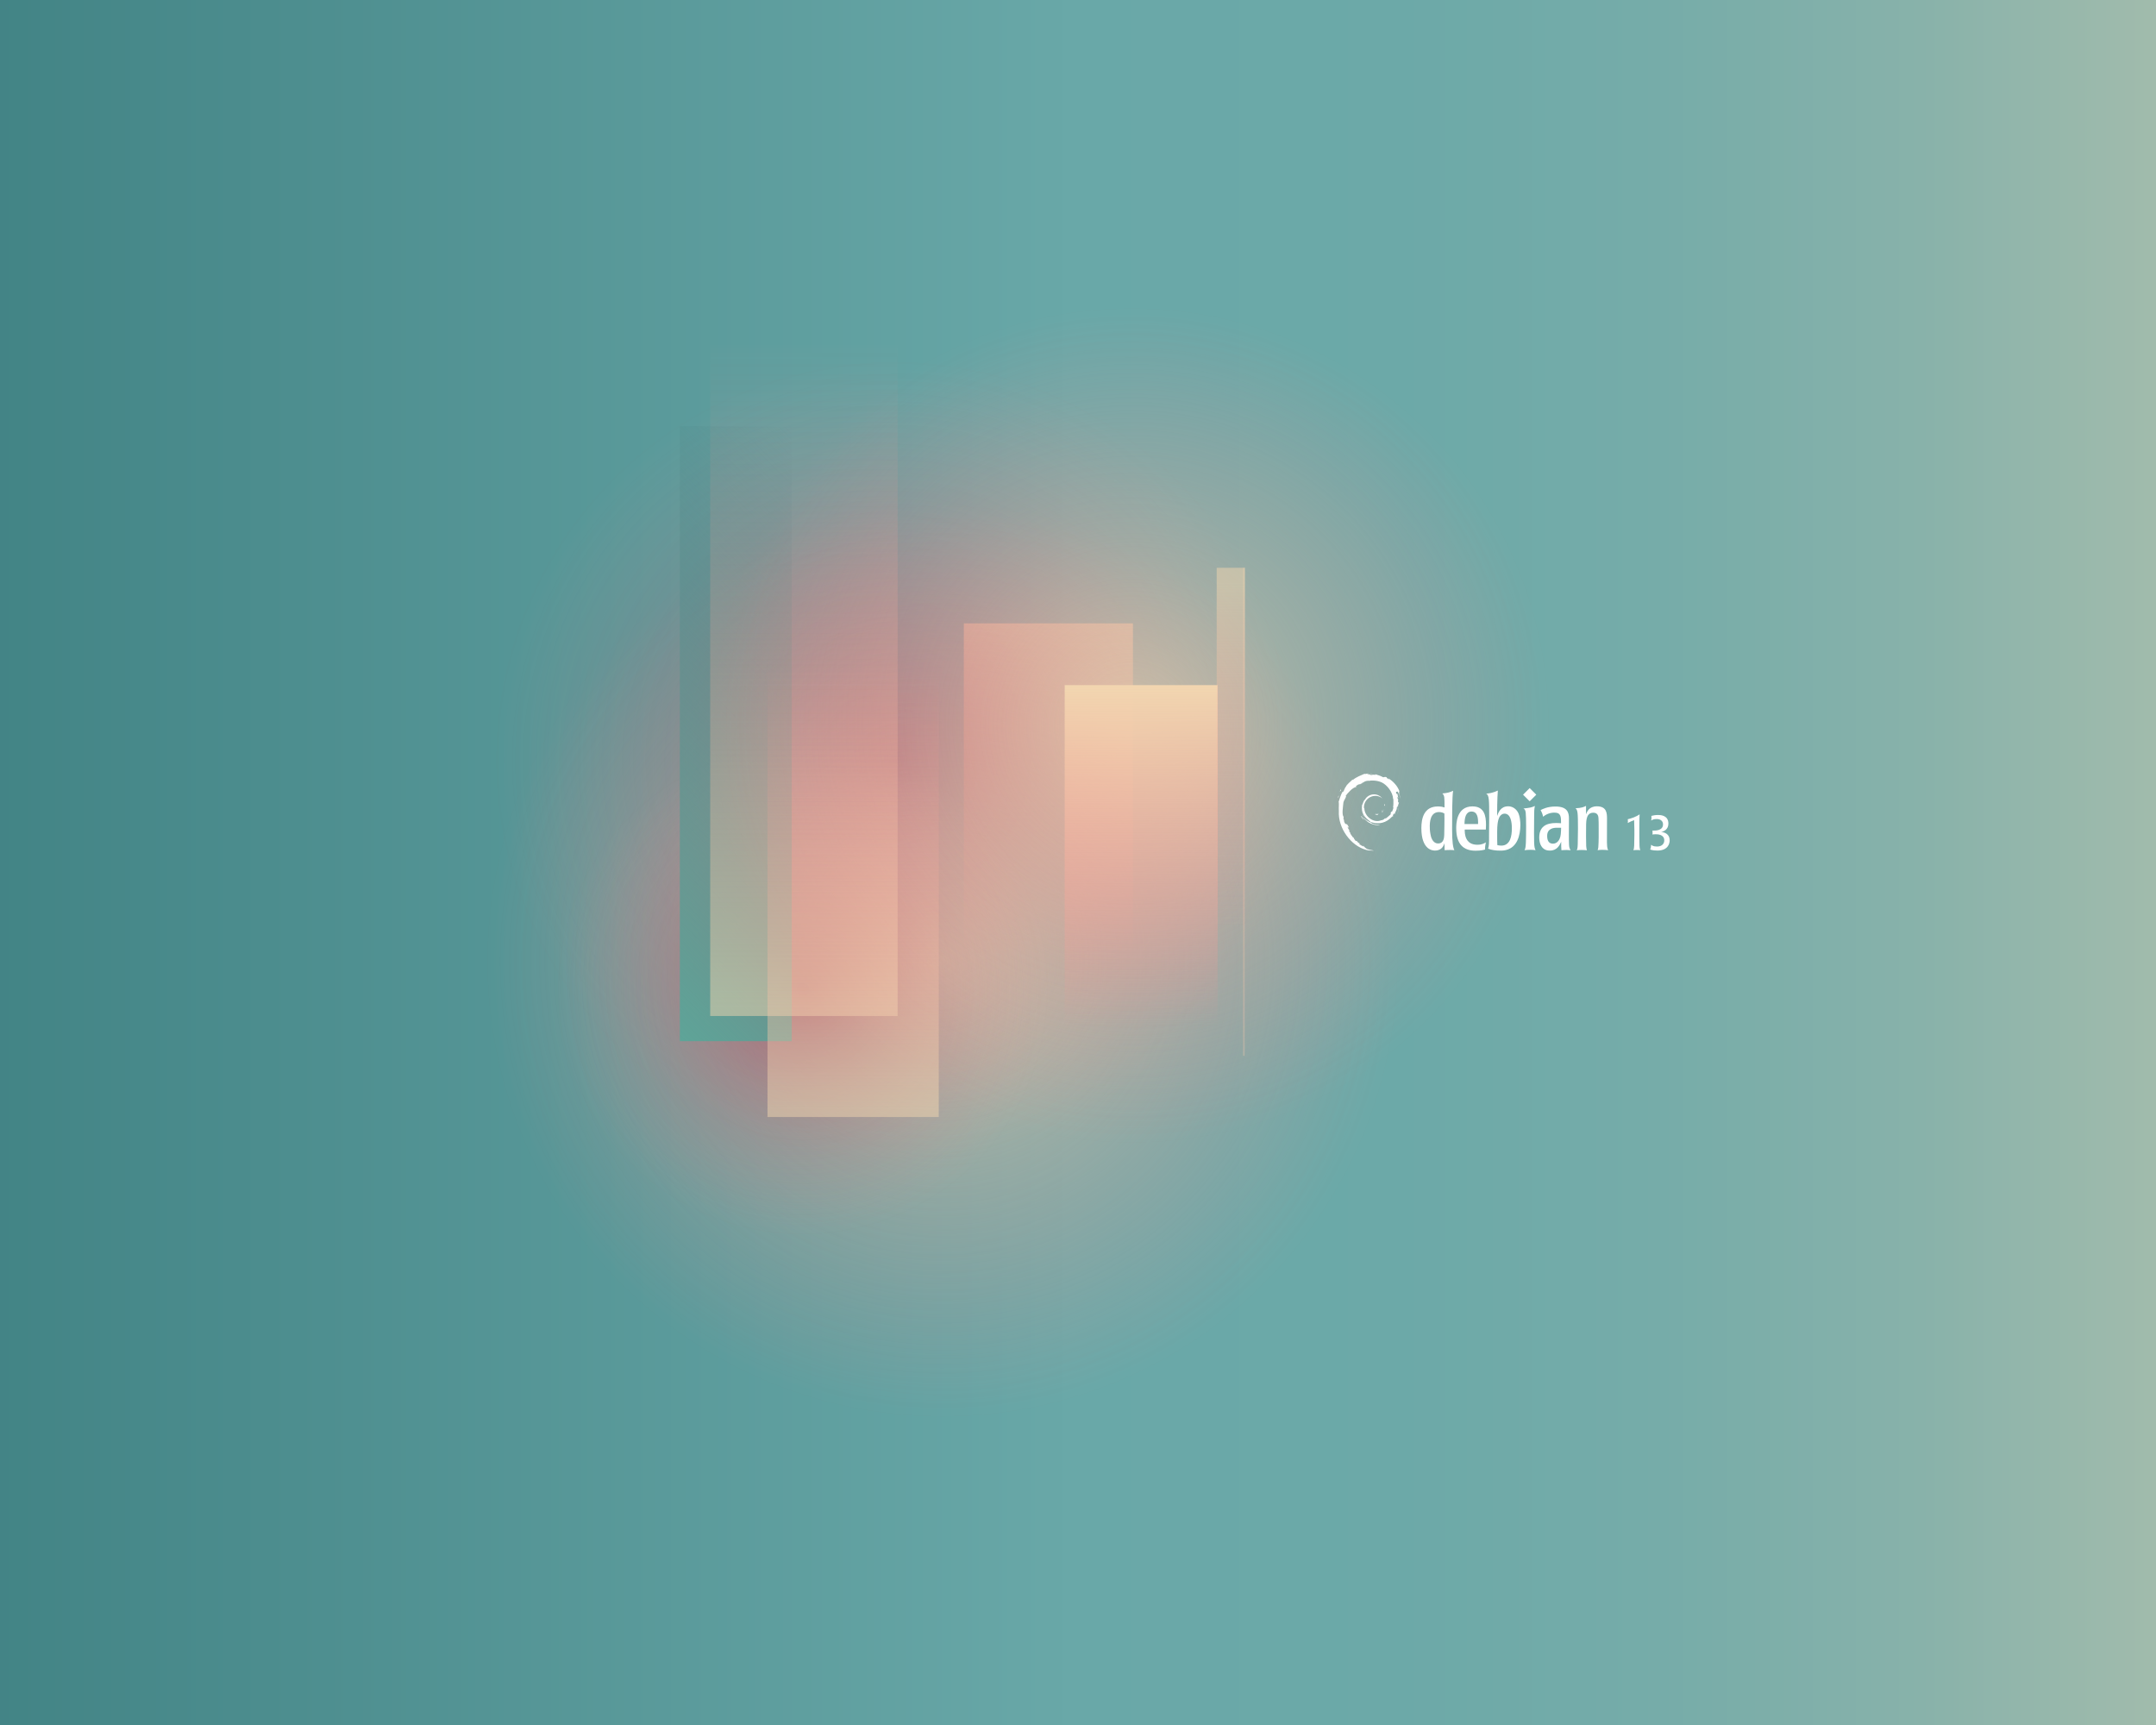
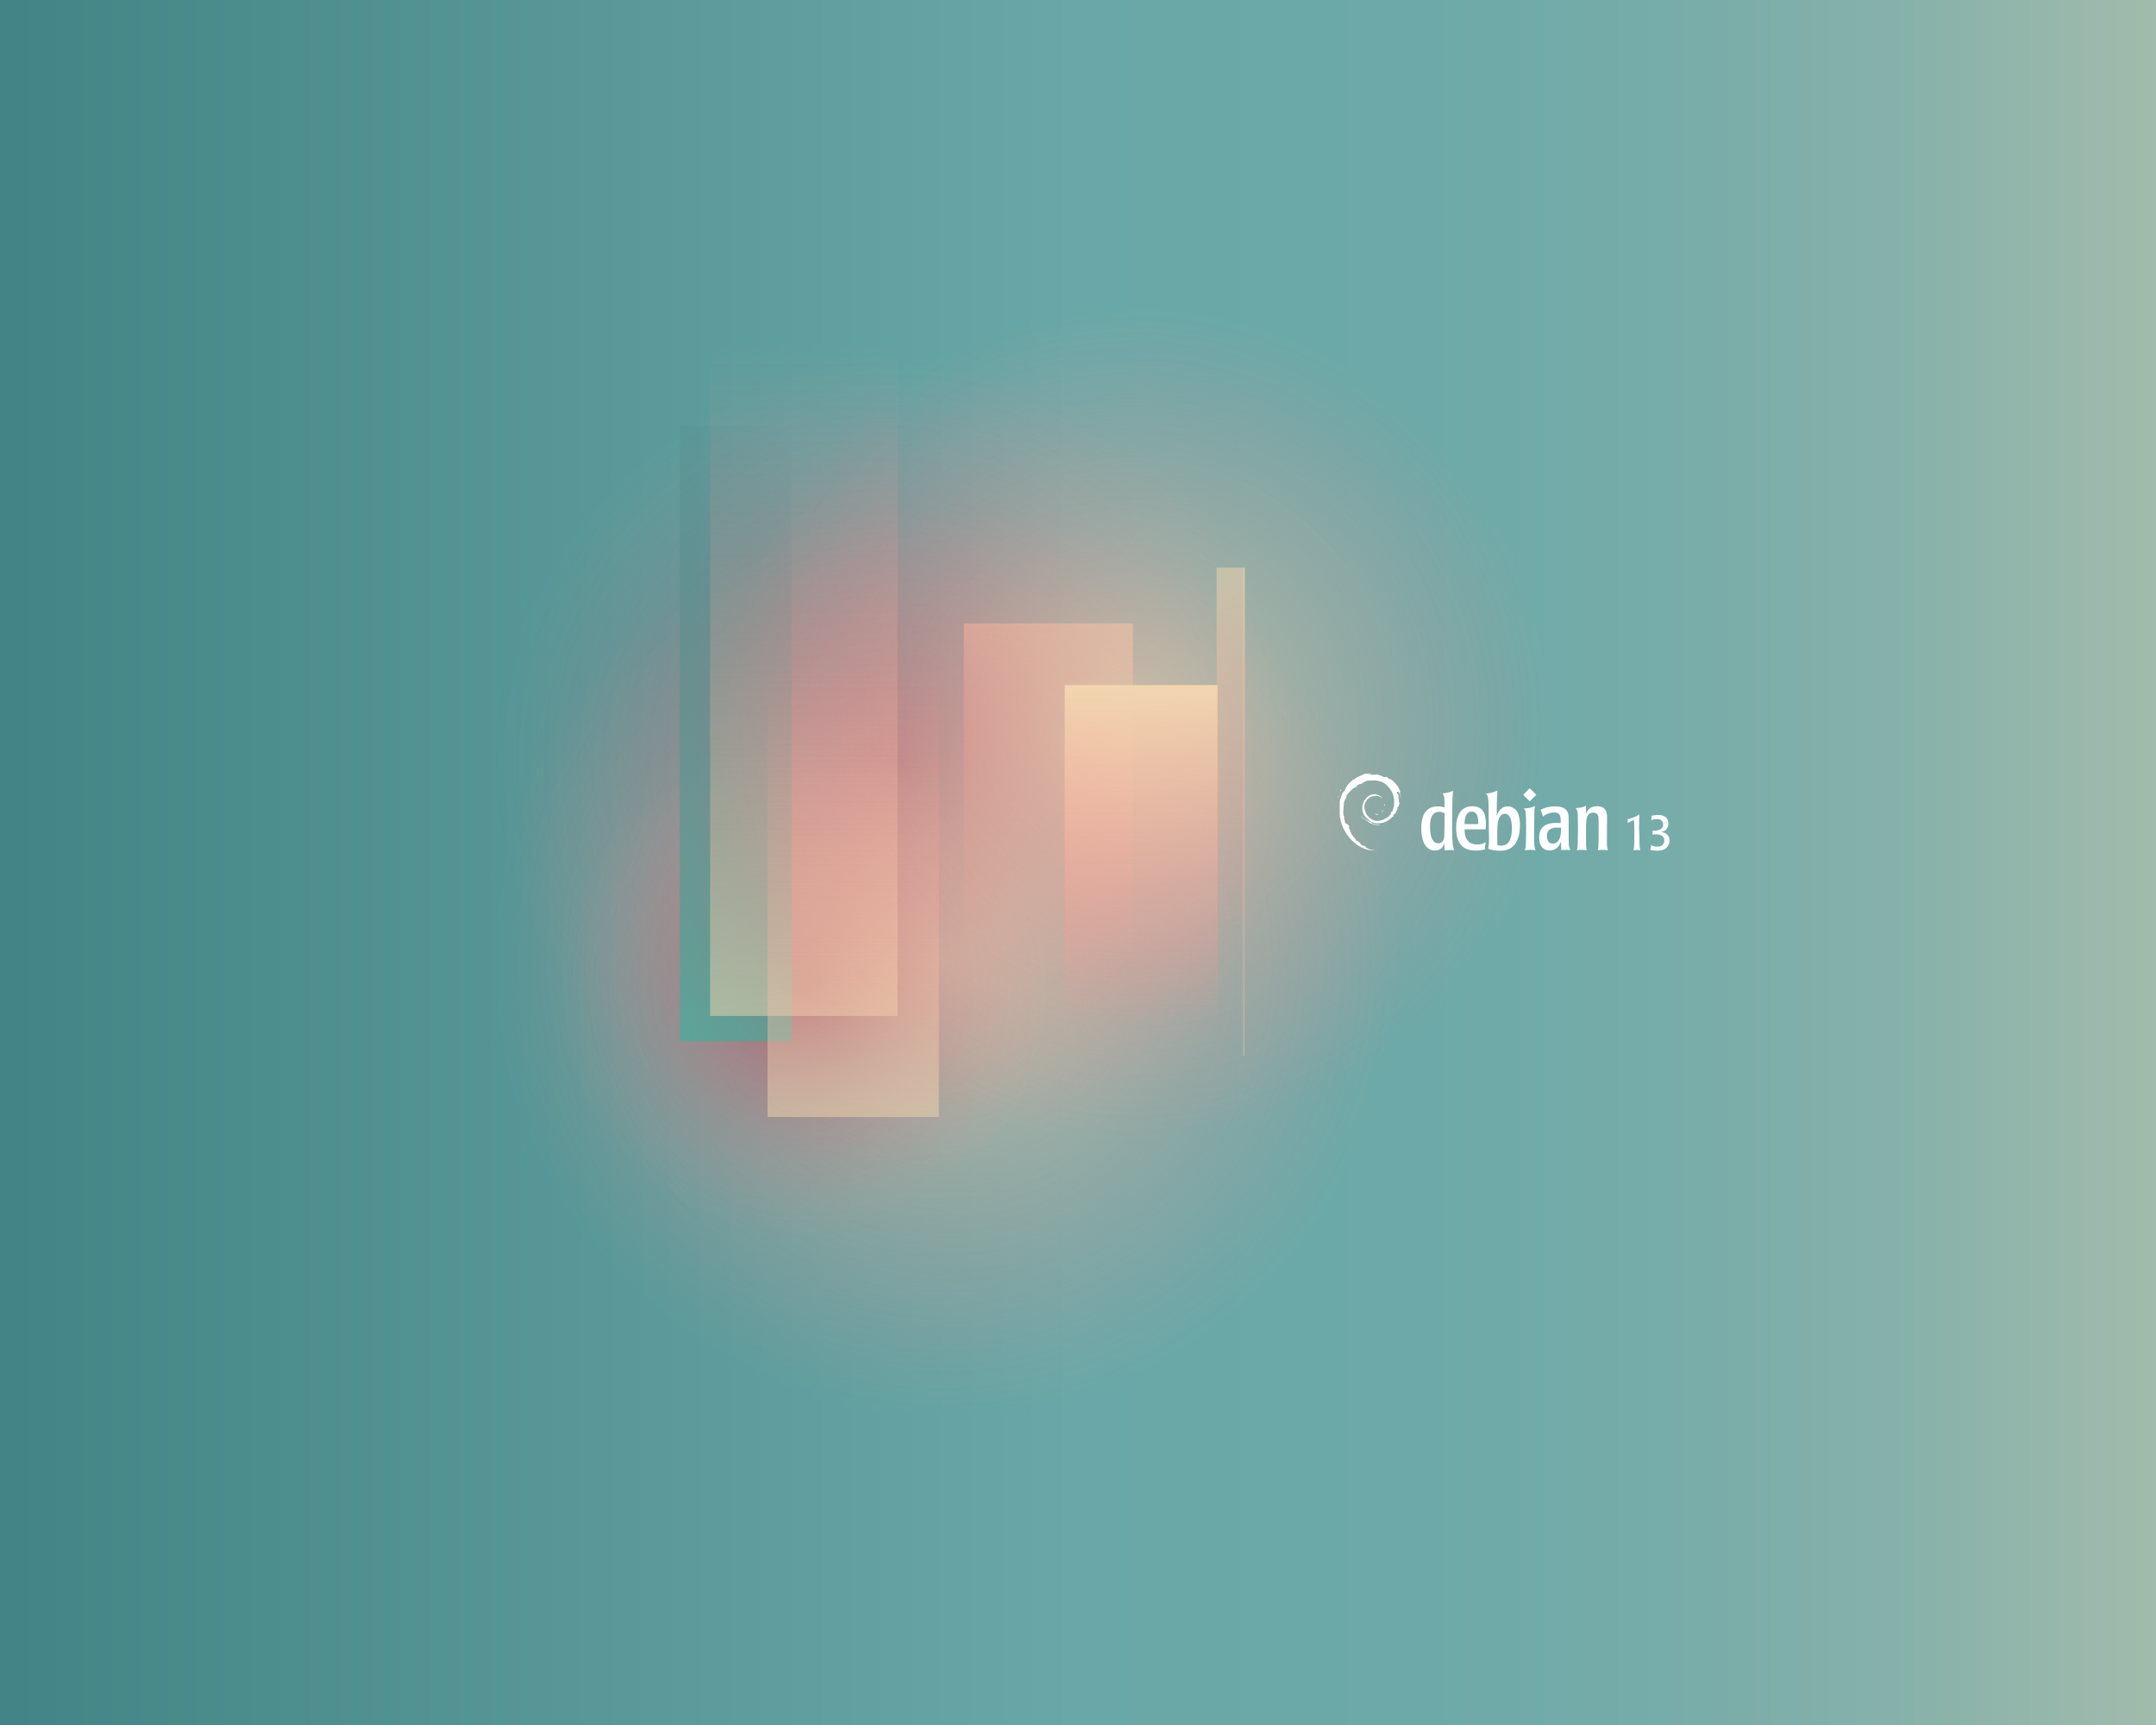
- <svg xmlns="http://www.w3.org/2000/svg" xmlns:xlink="http://www.w3.org/1999/xlink" viewBox="0 0 1280 1024">
-   <defs>
-     <style>.cls-1{fill:#fff;}.cls-2{fill:url(#Dégradé_sans_nom_304-2);}.cls-3{fill:url(#Dégradé_sans_nom_35);}.cls-4{fill:url(#Dégradé_sans_nom_304-5);}.cls-4,.cls-5,.cls-6{opacity:.5;}.cls-5{fill:url(#Dégradé_sans_nom_304-4);}.cls-6{fill:url(#Dégradé_sans_nom_304-3);}.cls-7{fill:url(#Dégradé_sans_nom_297-2);}.cls-7,.cls-8,.cls-9{opacity:.6;}.cls-10{fill:url(#Dégradé_sans_nom_153);}.cls-10,.cls-11{opacity:.4;}.cls-8{fill:url(#Dégradé_sans_nom_297);}.cls-9{fill:url(#Dégradé_sans_nom_304);}.cls-11{fill:url(#Dégradé_sans_nom_30);}.cls-12{fill:url(#Dégradé_sans_nom_138);}.cls-13{fill:url(#Dégradé_sans_nom_293);}</style>
-     <linearGradient id="Dégradé_sans_nom_35" x1="-324.36" y1="512.66" x2="1603.04" y2="512.66" gradientUnits="userSpaceOnUse">
-       <stop offset="0" stop-color="#2f7274" />
-       <stop offset=".5" stop-color="#69a8a8" />
-       <stop offset=".6" stop-color="#6ca9a8" />
-       <stop offset=".68" stop-color="#76aca9" />
-       <stop offset=".76" stop-color="#88b2aa" />
-       <stop offset=".83" stop-color="#a0bbac" />
-       <stop offset=".9" stop-color="#c0c6ae" />
-       <stop offset=".97" stop-color="#e7d3b1" />
-       <stop offset="1" stop-color="#fcdbb3" />
-     </linearGradient>
-     <linearGradient id="Dégradé_sans_nom_138" x1="730.99" y1="344.59" x2="745.69" y2="344.59" gradientTransform="translate(863.58 302.15) rotate(-180) scale(.17 -.52)" gradientUnits="userSpaceOnUse">
-       <stop offset="0" stop-color="#f2dab8" stop-opacity="0" />
-       <stop offset="1" stop-color="#fcdbb3" />
-     </linearGradient>
-     <linearGradient id="Dégradé_sans_nom_304" x1="-494.67" y1="376.74" x2="-294.67" y2="376.74" gradientTransform="translate(1017.07 93.31)" gradientUnits="userSpaceOnUse">
-       <stop offset="0" stop-color="#f2d6b0" />
-       <stop offset="1" stop-color="#ff8c8e" stop-opacity="0" />
-     </linearGradient>
-     <radialGradient id="Dégradé_sans_nom_153" cx="530.96" cy="451.27" fx="530.96" fy="451.27" r="237.76" gradientUnits="userSpaceOnUse">
-       <stop offset="0" stop-color="#a80030" />
-       <stop offset="1" stop-color="#ff8c8e" stop-opacity="0" />
-     </radialGradient>
-     <radialGradient id="Dégradé_sans_nom_297" cx="559.53" cy="570.69" fx="559.53" fy="570.69" r="270.8" gradientUnits="userSpaceOnUse">
-       <stop offset="0" stop-color="#f2d6b0" />
-       <stop offset="1" stop-color="#ff8c8e" stop-opacity="0" />
-     </radialGradient>
-     <radialGradient id="Dégradé_sans_nom_30" cx="476.7" cy="587.36" fx="476.7" fy="587.36" r="146.34" gradientUnits="userSpaceOnUse">
-       <stop offset="0" stop-color="#a80030" />
-       <stop offset="1" stop-color="#ff8c8e" stop-opacity="0" />
-     </radialGradient>
-     <linearGradient id="Dégradé_sans_nom_293" x1="1783.52" y1="1123.62" x2="1999.27" y2="907.86" gradientTransform="translate(-1454.57 -580.19)" gradientUnits="userSpaceOnUse">
-       <stop offset="0" stop-color="#487c80" stop-opacity="0" />
-       <stop offset="1" stop-color="#5ea498" />
-     </linearGradient>
-     <radialGradient id="Dégradé_sans_nom_297-2" cx="671.86" cy="430.65" fx="671.86" fy="430.65" r="248.14" xlink:href="#Dégradé_sans_nom_297" />
-     <linearGradient id="Dégradé_sans_nom_304-2" x1="-780.03" y1="-537.36" x2="-780.03" y2="-739.73" gradientTransform="translate(1457.52 1146.44)" xlink:href="#Dégradé_sans_nom_304" />
-     <linearGradient id="Dégradé_sans_nom_304-3" x1="1242.79" y1="2047.41" x2="1605.86" y2="2047.41" gradientTransform="translate(-1084.6 -432.65) scale(1.1 .41)" xlink:href="#Dégradé_sans_nom_304" />
-     <linearGradient id="Dégradé_sans_nom_304-4" x1="2450.61" y1="-492.56" x2="2643.61" y2="-492.56" gradientTransform="translate(-2062.35 644.15) scale(1.1 .41)" xlink:href="#Dégradé_sans_nom_304" />
-     <linearGradient id="Dégradé_sans_nom_304-5" x1="1188.1" y1="2118.91" x2="1429.05" y2="2118.91" gradientTransform="translate(-928.45 -334.94) scale(1.1 .41)" xlink:href="#Dégradé_sans_nom_304" />
-   </defs>
-   <g id="Calque_3">
-     <rect class="cls-3" x="-324.36" y="-123.97" width="1927.4" height="1273.25" />
-   </g>
-   <g id="LOGO">
-     <rect class="cls-12" x="738.13" y="337.04" width="2.47" height="289.74" />
-     <rect class="cls-9" x="522.4" y="419.84" width="200" height="100.41" transform="translate(1092.46 -152.35) rotate(90)" />
-     <circle class="cls-10" cx="530.96" cy="451.27" r="237.76" />
-     <circle class="cls-8" cx="559.53" cy="570.69" r="270.8" />
-     <circle class="cls-11" cx="476.7" cy="587.36" r="146.34" />
-     <rect class="cls-13" x="403.61" y="253.01" width="66.43" height="365.07" transform="translate(873.65 871.09) rotate(180)" />
-     <circle class="cls-7" cx="671.86" cy="430.65" r="248.14" />
-     <rect class="cls-2" x="632.09" y="406.71" width="90.8" height="202.37" transform="translate(1354.99 1015.79) rotate(180)" />
-     <rect class="cls-6" x="278.21" y="348.41" width="398.14" height="111.27" transform="translate(73.23 881.32) rotate(-90)" />
-     <rect class="cls-5" x="624.92" y="434.47" width="211.64" height="16.78" transform="translate(1173.59 -287.87) rotate(90)" />
-     <rect class="cls-4" x="374.39" y="480.14" width="264.21" height="101.67" transform="translate(-24.48 1037.47) rotate(-90)" />
-     <g id="LOGO-2">
-       <path class="cls-1" d="m857.56,486.02s-.04,7.63-.13,9.62c-.09,1.6-.22,5.05-3.62,5.05s-4.36-4.01-4.61-5.78c-.35-1.94-.35-3.54-.35-4.27,0-2.29.13-8.58,5.48-8.58,1.6,0,2.5.47,3.19.86l.04,3.11Zm-13.71,5.56c0,13.33,7.07,13.33,8.11,13.33,2.93,0,4.83-1.6,5.61-4.4l.09,4.18c.91-.04,1.81-.13,3.28-.13.52,0,.95,0,1.34.04.39,0,.78.04,1.16.09-.78-1.51-1.34-4.92-1.34-12.29s0-19.32.6-22.99c-1.68.82-3.15,1.34-6.38,1.6,1.29,1.38,1.29,2.07,1.29,8.32-.91-.3-2.03-.6-3.97-.6-8.41,0-9.79,7.37-9.79,12.85" />
-       <path class="cls-1" d="m869.46,489.17c.04-3.92.86-7.42,4.18-7.42,3.67,0,3.97,4.05,3.88,7.42h-8.06Zm12.77.47c0-5.52-1.08-10.95-8.06-10.95-9.62,0-9.62,10.7-9.62,12.94,0,9.57,4.31,13.37,11.51,13.37,3.19,0,4.79-.47,5.61-.69-.04-1.68.17-2.8.47-4.27-.99.6-2.29,1.42-5.09,1.42-7.37,0-7.46-6.73-7.46-9.01h12.55l.09-2.8" />
-       <path class="cls-1" d="m897.58,491.67c0,4.4-.82,10.31-6.3,10.31-.78,0-1.68-.13-2.33-.3-.09-1.68-.09-4.61-.09-8.02,0-4.05.43-6.17.78-7.25.99-3.36,3.19-3.41,3.62-3.41,3.62.04,4.31,5,4.31,8.67Zm-13.54,5.13c0,3.49,0,5.48-.56,6.99,1.94.78,4.36,1.16,7.25,1.16,1.85,0,7.16,0,10.05-5.91,1.38-2.76,1.85-6.43,1.85-9.23,0-1.68-.17-5.43-1.55-7.81-1.34-2.2-3.45-3.36-5.69-3.36-4.53,0-5.87,3.8-6.56,5.74,0-2.42.04-10.82.43-15.09-3.06,1.42-4.96,1.64-6.99,1.85,1.85.73,1.85,3.88,1.85,14.02l-.09,11.64" />
-       <path class="cls-1" d="m911.68,504.69c-.95-.13-1.6-.22-2.98-.22-1.51,0-2.54.09-3.62.22.47-.91.65-1.34.82-4.4.17-4.23.22-15.44-.09-17.81-.22-1.81-.65-2.07-1.34-2.54,3.88-.39,4.96-.65,6.77-1.51-.39,2.07-.43,3.11-.43,6.3-.13,16.3-.17,18.03.86,19.97" />
-       <path class="cls-1" d="m926.82,491.33c-.09,2.98-.13,5.05-.95,6.73-.99,2.11-2.63,2.76-3.88,2.76-2.85,0-3.45-2.37-3.45-4.66,0-4.44,3.97-4.79,5.78-4.79h2.5v-.04Zm-12.98,5.82c0,2.98.91,5.95,3.54,7.25,1.16.52,2.37.52,2.76.52,4.36,0,5.82-3.23,6.73-5.22-.04,2.07,0,3.36.13,5,.86-.04,1.68-.13,3.11-.13.82,0,1.55.09,2.37.13-.52-.82-.82-1.29-.95-3.11-.09-1.81-.09-3.58-.09-6.08l.04-9.62c0-3.58-.95-7.12-8.02-7.12-4.66,0-7.42,1.42-8.8,2.11.56,1.04,1.04,1.94,1.47,3.97,1.85-1.6,4.27-2.46,6.73-2.46,3.92,0,3.92,2.59,3.92,6.3-.91-.04-1.64-.13-2.93-.13-6.04-.04-10.01,2.24-10.01,8.58" />
-       <path class="cls-1" d="m954.03,500.04c.04,1.6.04,3.32.69,4.66-1.04-.09-1.64-.22-3.58-.22-1.12,0-1.77.09-2.63.22.17-.6.3-.86.39-1.64.13-1.08.22-4.74.22-5.99v-5.09c0-2.2,0-5.43-.13-6.56-.09-.82-.35-2.98-3.06-2.98s-3.58,1.98-3.92,3.58c-.39,1.64-.39,3.45-.39,10.44.04,6.04.04,6.6.52,8.28-.82-.09-1.81-.17-3.19-.17-1.12,0-1.9.04-2.85.17.35-.78.52-1.12.6-3.8.09-2.59.3-15.35-.13-18.37-.22-1.85-.69-2.29-1.21-2.76,3.84-.17,5.05-.82,6.25-1.42v5c.56-1.47,1.73-4.74,6.47-4.74,5.91,0,5.95,4.31,5.99,7.12l-.04,14.27" />
-       <path class="cls-1" d="m912.07,471.75l-3.92,3.92-3.92-3.92,3.92-3.92,3.92,3.92" />
-       <path class="cls-1" d="m973.26,495.83c0,2.87.03,4.57.09,6.06.09,1.85.26,2.26.53,2.78-.79-.09-1.55-.09-2.28-.09-.85,0-1.23.03-1.87.09.29-.73.41-1.14.47-2.69.06-1.17.09-2.61.12-6.06v-3.4c-.09-4.39-.09-4.86-.15-5.68-1.29.5-2.55,1.03-3.78,1.7.03-.32.06-.62.09-.94,0-.56-.06-.88-.09-1.29,1.46-.32,4.66-1.23,7.03-2.9-.12,2.23-.15,3.84-.15,8.35v4.07Z" />
-       <path class="cls-1" d="m986.09,493.87l.64.06c1.44.21,4.54,1.11,4.54,4.89,0,1.73-.79,6.09-7.32,6.09-.94,0-2.72-.09-4.25-.59.38-.91.5-1.52.56-2.87.38.35,1.2,1.08,3.49,1.08,3.25,0,4.31-2.02,4.31-3.63,0-3.66-4.07-3.66-5.16-3.66-.97,0-1.32.06-1.82.18,0-.38.03-.73.03-1.11,0-.44-.03-.85-.03-1.29l.79.03c1.08,0,5.45,0,5.45-3.66,0-1.79-1.23-3.19-3.75-3.19-1.85,0-2.61.47-3.28.88.09-.44.18-1.05.18-1.58,0-.47-.03-.85-.06-1.17,1.17-.29,2.26-.53,4.01-.53,1.11,0,6.09,0,6.09,5.07,0,1.14-.32,3.93-3.72,4.86l-.7.15Z" />
-       <path class="cls-1" d="m816.61,483.22c-.76.01.14.39,1.14.55.28-.22.53-.43.75-.65-.62.15-1.25.16-1.89.1" />
-       <path class="cls-1" d="m820.72,482.2c.46-.63.79-1.32.91-2.03-.1.51-.38.94-.64,1.41-1.43.9-.14-.53,0-1.08-1.54,1.94-.21,1.16-.27,1.7" />
-       <path class="cls-1" d="m822.24,478.25c.09-1.38-.27-.94-.39-.42.14.07.26.97.39.42" />
-       <path class="cls-1" d="m813.71,459.42c.41.07.88.13.81.23.45-.1.55-.19-.81-.23" />
-       <path class="cls-1" d="m814.53,459.65l-.29.06.27-.02.02-.04" />
-       <path class="cls-1" d="m827.26,478.77c.05,1.24-.36,1.84-.73,2.9l-.66.33c-.54,1.05.05.67-.33,1.5-.85.75-2.56,2.35-3.11,2.5-.4,0,.27-.47.36-.66-1.13.78-.91,1.17-2.64,1.64l-.05-.11c-4.27,2.01-10.19-1.97-10.11-7.4-.05.34-.13.26-.22.4-.22-2.79,1.29-5.59,3.83-6.74,2.49-1.23,5.41-.73,7.19.94-.98-1.28-2.93-2.64-5.24-2.52-2.26.04-4.38,1.48-5.09,3.04-1.16.73-1.29,2.81-1.8,3.2-.68,5,1.28,7.16,4.59,9.7.52.35.15.41.22.67-1.1-.52-2.11-1.29-2.94-2.25.44.64.91,1.27,1.53,1.76-1.04-.35-2.43-2.52-2.83-2.6,1.79,3.2,7.26,5.62,10.13,4.42-1.33.05-3.01.03-4.5-.52-.63-.32-1.48-.99-1.32-1.11,3.91,1.46,7.95,1.1,11.33-1.61.86-.67,1.8-1.81,2.07-1.83-.41.62.07.3-.24.84.86-1.38-.37-.56.89-2.39l.46.64c-.17-1.15,1.43-2.54,1.26-4.36.37-.56.41.6.02,1.87.54-1.42.14-1.64.28-2.81.15.39.35.81.45,1.23-.35-1.37.36-2.31.54-3.1-.18-.08-.54.61-.63-1.01.01-.7.2-.37.27-.54-.14-.08-.5-.62-.72-1.65.16-.24.43.63.64.66-.14-.82-.38-1.45-.39-2.08-.63-1.33-.22.18-.74-.57-.68-2.11.56-.49.64-1.45,1.02,1.48,1.61,3.78,1.88,4.73-.2-1.16-.54-2.29-.94-3.37.31.13-.5-2.39.41-.72-.97-3.56-4.14-6.88-7.05-8.44.36.33.81.74.65.8-1.45-.86-1.2-.93-1.4-1.3-1.18-.48-1.26.04-2.04,0-2.23-1.18-2.66-1.06-4.71-1.8l.09.44c-1.48-.49-1.72.19-3.31,0-.1-.08.51-.27,1.01-.35-1.43.19-1.36-.28-2.76.05.34-.24.71-.4,1.07-.61-1.16.07-2.78.68-2.28.12-1.9.85-5.27,2.04-7.16,3.81l-.06-.4c-.87,1.04-3.78,3.11-4.01,4.45l-.23.05c-.45.76-.74,1.63-1.1,2.41-.59,1.01-.86.39-.78.54-1.16,2.35-1.74,4.33-2.23,5.95.35.53,0,3.19.14,5.32-.58,10.52,7.38,20.73,16.09,23.09,1.28.46,3.17.44,4.79.49-1.9-.54-2.15-.29-4-.93-1.34-.63-1.63-1.35-2.58-2.17l.38.66c-1.86-.66-1.08-.81-2.59-1.29l.4-.52c-.6-.05-1.6-1.01-1.87-1.55l-.66.03c-.79-.98-1.21-1.68-1.18-2.23l-.21.38c-.24-.41-2.91-3.67-1.53-2.91-.26-.23-.6-.38-.97-1.06l.28-.32c-.67-.86-1.23-1.96-1.18-2.33.36.48.6.57.85.65-1.69-4.18-1.78-.23-3.06-4.25l.27-.02c-.21-.31-.33-.65-.5-.98l.12-1.17c-1.21-1.4-.34-5.96-.16-8.46.12-1.02,1.01-2.1,1.69-3.8l-.41-.07c.79-1.38,4.51-5.53,6.23-5.32.83-1.05-.17,0-.33-.27,1.83-1.9,2.41-1.34,3.65-1.68,1.33-.79-1.14.31-.51-.3,2.31-.59,1.63-1.34,4.64-1.64.32.18-.74.28-1,.51,1.92-.94,6.08-.73,8.78.52,3.13,1.46,6.65,5.79,6.79,9.86l.16.04c-.08,1.62.25,3.49-.32,5.21l.38-.81" />
-       <path class="cls-1" d="m808.26,484.27l-.11.54c.5.68.9,1.42,1.54,1.96-.46-.9-.8-1.27-1.44-2.49" />
-       <path class="cls-1" d="m809.45,484.22c-.27-.29-.42-.65-.6-1,.17.62.52,1.15.84,1.7l-.24-.69" />
-       <path class="cls-1" d="m830.49,479.65l-.11.28c-.21,1.46-.65,2.91-1.33,4.25.75-1.42,1.24-2.97,1.45-4.54" />
-       <path class="cls-1" d="m813.86,459.05c.52-.19,1.27-.1,1.82-.23-.72.06-1.43.1-2.13.19l.31.04" />
-       <path class="cls-1" d="m795.7,468.71c.12,1.1-.83,1.53.21.8.56-1.26-.22-.35-.21-.8" />
-       <path class="cls-1" d="m794.48,473.82c.24-.74.28-1.18.37-1.6-.66.85-.31,1.03-.37,1.6" />
+ <svg xmlns="http://www.w3.org/2000/svg" xmlns:xlink="http://www.w3.org/1999/xlink" version="1.1" id="Calque_1" x="0px" y="0px" viewBox="0 0 1280 1024" style="enable-background:new 0 0 1280 1024;" xml:space="preserve">
+   <style type="text/css">
+ 	.st0{clip-path:url(#SVGID_00000121243052151660087880000012412001274722608043_);}
+ 	.st1{fill:url(#SVGID_00000149363219075504320280000001788881003342446986_);}
+ 	.st2{fill:url(#SVGID_00000090263400000051489100000015982325476090173326_);}
+ 	.st3{opacity:0.6;fill:url(#SVGID_00000115510866994295975710000011549208848495863942_);enable-background:new    ;}
+ 	.st4{opacity:0.4;fill:url(#SVGID_00000176028186925433268270000012443413151571436980_);enable-background:new    ;}
+ 	.st5{opacity:0.6;fill:url(#SVGID_00000062910218459570649310000004807202737939368623_);enable-background:new    ;}
+ 	.st6{opacity:0.4;fill:url(#SVGID_00000092426267442908442800000017419035385226387617_);enable-background:new    ;}
+ 	.st7{fill:url(#SVGID_00000176726555352984118530000006035799411861602494_);}
+ 	.st8{opacity:0.6;fill:url(#SVGID_00000067943943735984905780000015792336047018873265_);enable-background:new    ;}
+ 	.st9{fill:url(#SVGID_00000083080771837946677970000016091432463924244632_);}
+ 	.st10{opacity:0.5;fill:url(#SVGID_00000127034774596151443560000017768569305782290060_);enable-background:new    ;}
+ 	.st11{opacity:0.5;fill:url(#SVGID_00000031183139272165765760000002874511249455843518_);enable-background:new    ;}
+ 	.st12{opacity:0.5;fill:url(#SVGID_00000037662911296227049010000003855982995467627687_);enable-background:new    ;}
+ 	.st13{fill:#FFFFFF;}
+ </style>
+   <g>
+     <defs>
+       <rect id="SVGID_1_" width="1280" height="1024" />
+     </defs>
+     <clipPath id="SVGID_00000009568054535720019420000005486093754639242936_">
+       <use xlink:href="#SVGID_1_" style="overflow:visible;" />
+     </clipPath>
+     <g id="Calque_3" style="clip-path:url(#SVGID_00000009568054535720019420000005486093754639242936_);">
+       <linearGradient id="SVGID_00000148663179135777081470000002115712789718667148_" gradientUnits="userSpaceOnUse" x1="-324.36" y1="511.345" x2="1603.04" y2="511.345" gradientTransform="matrix(1 0 0 -1 0 1024)">
+         <stop offset="0" style="stop-color:#2F7274" />
+         <stop offset="0.5" style="stop-color:#69A8A8" />
+         <stop offset="0.6" style="stop-color:#6CA9A8" />
+         <stop offset="0.68" style="stop-color:#76ACA9" />
+         <stop offset="0.76" style="stop-color:#88B2AA" />
+         <stop offset="0.83" style="stop-color:#A0BBAC" />
+         <stop offset="0.9" style="stop-color:#C0C6AE" />
+         <stop offset="0.97" style="stop-color:#E7D3B1" />
+         <stop offset="1" style="stop-color:#FCDBB3" />
+       </linearGradient>
+       <rect x="-324.4" y="-124" style="fill:url(#SVGID_00000148663179135777081470000002115712789718667148_);" width="1927.4" height="1273.2" />
+     </g>
+     <g id="LOGO" style="clip-path:url(#SVGID_00000009568054535720019420000005486093754639242936_);">
+       <linearGradient id="SVGID_00000097485303702759775250000012517030297084965022_" gradientUnits="userSpaceOnUse" x1="5066.872" y1="1141.692" x2="5081.572" y2="1141.692" gradientTransform="matrix(-0.17 0 0 -0.52 1600.68 1075.59)">
+         <stop offset="0" style="stop-color:#F2DAB8;stop-opacity:0" />
+         <stop offset="1" style="stop-color:#FCDBB3" />
+       </linearGradient>
+       <rect x="738.1" y="337" style="fill:url(#SVGID_00000097485303702759775250000012517030297084965022_);" width="2.5" height="289.7" />
+       <linearGradient id="SVGID_00000062900243703310569410000001632213335815485863_" gradientUnits="userSpaceOnUse" x1="-366.67" y1="-484.735" x2="-166.67" y2="-484.735" gradientTransform="matrix(6.123234e-17 1 1 -6.123234e-17 1107.15 736.72)">
+         <stop offset="0" style="stop-color:#F2D6B0" />
+         <stop offset="1" style="stop-color:#FF8C8E;stop-opacity:0" />
+       </linearGradient>
+       <rect x="572.2" y="370.1" style="opacity:0.6;fill:url(#SVGID_00000062900243703310569410000001632213335815485863_);enable-background:new    ;" width="100.4" height="200" />
+       <radialGradient id="SVGID_00000163039471367567049570000005202784091973152653_" cx="530.96" cy="572.73" r="237.76" gradientTransform="matrix(1 0 0 -1 0 1024)" gradientUnits="userSpaceOnUse">
+         <stop offset="0" style="stop-color:#A80030" />
+         <stop offset="1" style="stop-color:#FF8C8E;stop-opacity:0" />
+       </radialGradient>
+       <circle style="opacity:0.4;fill:url(#SVGID_00000163039471367567049570000005202784091973152653_);enable-background:new    ;" cx="531" cy="451.3" r="237.8" />
+       <radialGradient id="SVGID_00000139279007491840177640000006414436961573022372_" cx="559.53" cy="453.31" r="270.8" gradientTransform="matrix(1 0 0 -1 0 1024)" gradientUnits="userSpaceOnUse">
+         <stop offset="0" style="stop-color:#F2D6B0" />
+         <stop offset="1" style="stop-color:#FF8C8E;stop-opacity:0" />
+       </radialGradient>
+       <circle style="opacity:0.6;fill:url(#SVGID_00000139279007491840177640000006414436961573022372_);enable-background:new    ;" cx="559.5" cy="570.7" r="270.8" />
+       <radialGradient id="SVGID_00000095310446785303895090000011940441213934333880_" cx="476.7" cy="436.64" r="146.34" gradientTransform="matrix(1 0 0 -1 0 1024)" gradientUnits="userSpaceOnUse">
+         <stop offset="0" style="stop-color:#A80030" />
+         <stop offset="1" style="stop-color:#FF8C8E;stop-opacity:0" />
+       </radialGradient>
+       <circle style="opacity:0.4;fill:url(#SVGID_00000095310446785303895090000011940441213934333880_);enable-background:new    ;" cx="476.7" cy="587.4" r="146.3" />
+       <linearGradient id="SVGID_00000125587801455775156680000015129163917503284136_" gradientUnits="userSpaceOnUse" x1="3043.521" y1="-1103.614" x2="3259.269" y2="-887.856" gradientTransform="matrix(-1 0 0 1 3588.22 1431.28)">
+         <stop offset="0" style="stop-color:#487C80;stop-opacity:0" />
+         <stop offset="1" style="stop-color:#5EA498" />
+       </linearGradient>
+       <rect x="403.6" y="253" style="fill:url(#SVGID_00000125587801455775156680000015129163917503284136_);" width="66.4" height="365.1" />
+       <radialGradient id="SVGID_00000072983857070370473090000008203743937613279415_" cx="671.86" cy="593.35" r="248.14" gradientTransform="matrix(1 0 0 -1 0 1024)" gradientUnits="userSpaceOnUse">
+         <stop offset="0" style="stop-color:#F2D6B0" />
+         <stop offset="1" style="stop-color:#FF8C8E;stop-opacity:0" />
+       </radialGradient>
+       <circle style="opacity:0.6;fill:url(#SVGID_00000072983857070370473090000008203743937613279415_);enable-background:new    ;" cx="671.9" cy="430.6" r="248.1" />
+       <linearGradient id="SVGID_00000065035902772595183270000017942152888549769865_" gradientUnits="userSpaceOnUse" x1="479.97" y1="557.36" x2="479.97" y2="759.73" gradientTransform="matrix(-1 0 0 1 1157.47 -150.65)">
+         <stop offset="0" style="stop-color:#F2D6B0" />
+         <stop offset="1" style="stop-color:#FF8C8E;stop-opacity:0" />
+       </linearGradient>
+       <rect x="632.1" y="406.7" style="fill:url(#SVGID_00000065035902772595183270000017942152888549769865_);" width="90.8" height="202.4" />
+       <linearGradient id="SVGID_00000147185737757718615670000004765755012170915982_" gradientUnits="userSpaceOnUse" x1="2329.154" y1="17.866" x2="2692.224" y2="17.866" gradientTransform="matrix(6.735558e-17 -1.1 -0.41 -2.510526e-17 484.6 3160.92)">
+         <stop offset="0" style="stop-color:#F2D6B0" />
+         <stop offset="1" style="stop-color:#FF8C8E;stop-opacity:0" />
+       </linearGradient>
+       <rect x="421.6" y="205" style="opacity:0.5;fill:url(#SVGID_00000147185737757718615670000004765755012170915982_);enable-background:new    ;" width="111.3" height="398.1" />
+       <linearGradient id="SVGID_00000150809640492394556960000005961559000243920793_" gradientUnits="userSpaceOnUse" x1="2624.247" y1="-523.634" x2="2817.247" y2="-523.634" gradientTransform="matrix(6.735558e-17 1.1 0.41 -2.510526e-17 945.4199 -2541.22)">
+         <stop offset="0" style="stop-color:#F2D6B0" />
+         <stop offset="1" style="stop-color:#FF8C8E;stop-opacity:0" />
+       </linearGradient>
+       <rect x="722.3" y="337" style="opacity:0.5;fill:url(#SVGID_00000150809640492394556960000005961559000243920793_);enable-background:new    ;" width="16.8" height="211.6" />
+       <linearGradient id="SVGID_00000096746581466745038160000006056339272744760761_" gradientUnits="userSpaceOnUse" x1="2274.464" y1="-53.403" x2="2515.414" y2="-53.403" gradientTransform="matrix(6.735558e-17 -1.1 -0.41 -2.510526e-17 484.6 3160.92)">
+         <stop offset="0" style="stop-color:#F2D6B0" />
+         <stop offset="1" style="stop-color:#FF8C8E;stop-opacity:0" />
+       </linearGradient>
+       <rect x="455.7" y="398.9" style="opacity:0.5;fill:url(#SVGID_00000096746581466745038160000006056339272744760761_);enable-background:new    ;" width="101.7" height="264.2" />
+       <g id="LOGO-2">
+         <path class="st13" d="M857.6,486c0,0,0,7.6-0.1,9.6c-0.1,1.6-0.2,5-3.6,5s-4.4-4-4.6-5.8c-0.3-1.9-0.3-3.5-0.3-4.3     c0-2.3,0.1-8.6,5.5-8.6c1.6,0,2.5,0.5,3.2,0.9L857.6,486L857.6,486z M843.8,491.6c0,13.3,7.1,13.3,8.1,13.3     c2.9,0,4.8-1.6,5.6-4.4l0.1,4.2c0.9,0,1.8-0.1,3.3-0.1c0.5,0,1,0,1.3,0c0.4,0,0.8,0,1.2,0.1c-0.8-1.5-1.3-4.9-1.3-12.3     s0-19.3,0.6-23c-1.7,0.8-3.2,1.3-6.4,1.6c1.3,1.4,1.3,2.1,1.3,8.3c-0.9-0.3-2-0.6-4-0.6C845.2,478.7,843.8,486.1,843.8,491.6" />
+         <path class="st13" d="M869.5,489.2c0-3.9,0.9-7.4,4.2-7.4c3.7,0,4,4,3.9,7.4H869.5z M882.2,489.6c0-5.5-1.1-11-8.1-11     c-9.6,0-9.6,10.7-9.6,12.9c0,9.6,4.3,13.4,11.5,13.4c3.2,0,4.8-0.5,5.6-0.7c0-1.7,0.2-2.8,0.5-4.3c-1,0.6-2.3,1.4-5.1,1.4     c-7.4,0-7.5-6.7-7.5-9h12.5L882.2,489.6" />
+         <path class="st13" d="M897.6,491.7c0,4.4-0.8,10.3-6.3,10.3c-0.8,0-1.7-0.1-2.3-0.3c-0.1-1.7-0.1-4.6-0.1-8c0-4,0.4-6.2,0.8-7.2     c1-3.4,3.2-3.4,3.6-3.4C896.9,483,897.6,488,897.6,491.7L897.6,491.7z M884,496.8c0,3.5,0,5.5-0.6,7c1.9,0.8,4.4,1.2,7.2,1.2     c1.8,0,7.2,0,10-5.9c1.4-2.8,1.8-6.4,1.8-9.2c0-1.7-0.2-5.4-1.5-7.8c-1.3-2.2-3.5-3.4-5.7-3.4c-4.5,0-5.9,3.8-6.6,5.7     c0-2.4,0-10.8,0.4-15.1c-3.1,1.4-5,1.6-7,1.9c1.8,0.7,1.8,3.9,1.8,14L884,496.8" />
+         <path class="st13" d="M911.7,504.7c-1-0.1-1.6-0.2-3-0.2c-1.5,0-2.5,0.1-3.6,0.2c0.5-0.9,0.7-1.3,0.8-4.4     c0.2-4.2,0.2-15.4-0.1-17.8c-0.2-1.8-0.7-2.1-1.3-2.5c3.9-0.4,5-0.6,6.8-1.5c-0.4,2.1-0.4,3.1-0.4,6.3     C910.7,501,910.6,502.8,911.7,504.7" />
+         <path class="st13" d="M926.8,491.3c-0.1,3-0.1,5-1,6.7c-1,2.1-2.6,2.8-3.9,2.8c-2.8,0-3.5-2.4-3.5-4.7c0-4.4,4-4.8,5.8-4.8     L926.8,491.3L926.8,491.3z M913.8,497.1c0,3,0.9,6,3.5,7.2c1.2,0.5,2.4,0.5,2.8,0.5c4.4,0,5.8-3.2,6.7-5.2c0,2.1,0,3.4,0.1,5     c0.9,0,1.7-0.1,3.1-0.1c0.8,0,1.5,0.1,2.4,0.1c-0.5-0.8-0.8-1.3-1-3.1c-0.1-1.8-0.1-3.6-0.1-6.1l0-9.6c0-3.6-1-7.1-8-7.1     c-4.7,0-7.4,1.4-8.8,2.1c0.6,1,1,1.9,1.5,4c1.8-1.6,4.3-2.5,6.7-2.5c3.9,0,3.9,2.6,3.9,6.3c-0.9,0-1.6-0.1-2.9-0.1     C917.8,488.5,913.8,490.8,913.8,497.1" />
+         <path class="st13" d="M954,500c0,1.6,0,3.3,0.7,4.7c-1-0.1-1.6-0.2-3.6-0.2c-1.1,0-1.8,0.1-2.6,0.2c0.2-0.6,0.3-0.9,0.4-1.6     c0.1-1.1,0.2-4.7,0.2-6V492c0-2.2,0-5.4-0.1-6.6c-0.1-0.8-0.3-3-3.1-3s-3.6,2-3.9,3.6c-0.4,1.6-0.4,3.5-0.4,10.4     c0,6,0,6.6,0.5,8.3c-0.8-0.1-1.8-0.2-3.2-0.2c-1.1,0-1.9,0-2.8,0.2c0.3-0.8,0.5-1.1,0.6-3.8c0.1-2.6,0.3-15.4-0.1-18.4     c-0.2-1.9-0.7-2.3-1.2-2.8c3.8-0.2,5-0.8,6.2-1.4v5c0.6-1.5,1.7-4.7,6.5-4.7c5.9,0,6,4.3,6,7.1L954,500" />
+         <path class="st13" d="M912.1,471.8l-3.9,3.9l-3.9-3.9l3.9-3.9L912.1,471.8" />
+         <path class="st13" d="M973.3,495.8c0,2.9,0,4.6,0.1,6.1c0.1,1.9,0.3,2.3,0.5,2.8c-0.8-0.1-1.5-0.1-2.3-0.1c-0.8,0-1.2,0-1.9,0.1     c0.3-0.7,0.4-1.1,0.5-2.7c0.1-1.2,0.1-2.6,0.1-6.1v-3.4c-0.1-4.4-0.1-4.9-0.2-5.7c-1.3,0.5-2.5,1-3.8,1.7c0-0.3,0.1-0.6,0.1-0.9     c0-0.6-0.1-0.9-0.1-1.3c1.5-0.3,4.7-1.2,7-2.9c-0.1,2.2-0.2,3.8-0.2,8.4L973.3,495.8L973.3,495.8z" />
+         <path class="st13" d="M986.1,493.9l0.6,0.1c1.4,0.2,4.5,1.1,4.5,4.9c0,1.7-0.8,6.1-7.3,6.1c-0.9,0-2.7-0.1-4.2-0.6     c0.4-0.9,0.5-1.5,0.6-2.9c0.4,0.4,1.2,1.1,3.5,1.1c3.2,0,4.3-2,4.3-3.6c0-3.7-4.1-3.7-5.2-3.7c-1,0-1.3,0.1-1.8,0.2     c0-0.4,0-0.7,0-1.1c0-0.4,0-0.9,0-1.3l0.8,0c1.1,0,5.5,0,5.5-3.7c0-1.8-1.2-3.2-3.8-3.2c-1.8,0-2.6,0.5-3.3,0.9     c0.1-0.4,0.2-1,0.2-1.6c0-0.5,0-0.9-0.1-1.2c1.2-0.3,2.3-0.5,4-0.5c1.1,0,6.1,0,6.1,5.1c0,1.1-0.3,3.9-3.7,4.9L986.1,493.9     L986.1,493.9z" />
+         <path class="st13" d="M816.6,483.2c-0.8,0,0.1,0.4,1.1,0.5c0.3-0.2,0.5-0.4,0.8-0.6C817.9,483.3,817.2,483.3,816.6,483.2" />
+         <path class="st13" d="M820.7,482.2c0.5-0.6,0.8-1.3,0.9-2c-0.1,0.5-0.4,0.9-0.6,1.4c-1.4,0.9-0.1-0.5,0-1.1     C819.4,482.4,820.8,481.7,820.7,482.2" />
+         <path class="st13" d="M822.2,478.2c0.1-1.4-0.3-0.9-0.4-0.4C822,477.9,822.1,478.8,822.2,478.2" />
+         <path class="st13" d="M813.7,459.4c0.4,0.1,0.9,0.1,0.8,0.2C815,459.6,815.1,459.5,813.7,459.4" />
+         <path class="st13" d="M814.5,459.6l-0.3,0.1L814.5,459.6L814.5,459.6" />
+         <path class="st13" d="M827.3,478.8c0,1.2-0.4,1.8-0.7,2.9l-0.7,0.3c-0.5,1,0,0.7-0.3,1.5c-0.8,0.8-2.6,2.4-3.1,2.5     c-0.4,0,0.3-0.5,0.4-0.7c-1.1,0.8-0.9,1.2-2.6,1.6l0-0.1c-4.3,2-10.2-2-10.1-7.4c0,0.3-0.1,0.3-0.2,0.4c-0.2-2.8,1.3-5.6,3.8-6.7     c2.5-1.2,5.4-0.7,7.2,0.9c-1-1.3-2.9-2.6-5.2-2.5c-2.3,0-4.4,1.5-5.1,3c-1.2,0.7-1.3,2.8-1.8,3.2c-0.7,5,1.3,7.2,4.6,9.7     c0.5,0.4,0.2,0.4,0.2,0.7c-1.1-0.5-2.1-1.3-2.9-2.2c0.4,0.6,0.9,1.3,1.5,1.8c-1-0.4-2.4-2.5-2.8-2.6c1.8,3.2,7.3,5.6,10.1,4.4     c-1.3,0-3,0-4.5-0.5c-0.6-0.3-1.5-1-1.3-1.1c3.9,1.5,8,1.1,11.3-1.6c0.9-0.7,1.8-1.8,2.1-1.8c-0.4,0.6,0.1,0.3-0.2,0.8     c0.9-1.4-0.4-0.6,0.9-2.4l0.5,0.6c-0.2-1.1,1.4-2.5,1.3-4.4c0.4-0.6,0.4,0.6,0,1.9c0.5-1.4,0.1-1.6,0.3-2.8     c0.2,0.4,0.3,0.8,0.5,1.2c-0.3-1.4,0.4-2.3,0.5-3.1c-0.2-0.1-0.5,0.6-0.6-1c0-0.7,0.2-0.4,0.3-0.5c-0.1-0.1-0.5-0.6-0.7-1.6     c0.2-0.2,0.4,0.6,0.6,0.7c-0.1-0.8-0.4-1.5-0.4-2.1c-0.6-1.3-0.2,0.2-0.7-0.6c-0.7-2.1,0.6-0.5,0.6-1.5c1,1.5,1.6,3.8,1.9,4.7     c-0.2-1.2-0.5-2.3-0.9-3.4c0.3,0.1-0.5-2.4,0.4-0.7c-1-3.6-4.1-6.9-7-8.4c0.4,0.3,0.8,0.7,0.7,0.8c-1.5-0.9-1.2-0.9-1.4-1.3     c-1.2-0.5-1.3,0-2,0c-2.2-1.2-2.7-1.1-4.7-1.8l0.1,0.4c-1.5-0.5-1.7,0.2-3.3,0c-0.1-0.1,0.5-0.3,1-0.4c-1.4,0.2-1.4-0.3-2.8,0     c0.3-0.2,0.7-0.4,1.1-0.6c-1.2,0.1-2.8,0.7-2.3,0.1c-1.9,0.9-5.3,2-7.2,3.8l-0.1-0.4c-0.9,1-3.8,3.1-4,4.5l-0.2,0     c-0.5,0.8-0.7,1.6-1.1,2.4c-0.6,1-0.9,0.4-0.8,0.5c-1.2,2.4-1.7,4.3-2.2,6c0.3,0.5,0,3.2,0.1,5.3c-0.6,10.5,7.4,20.7,16.1,23.1     c1.3,0.5,3.2,0.4,4.8,0.5c-1.9-0.5-2.2-0.3-4-0.9c-1.3-0.6-1.6-1.4-2.6-2.2l0.4,0.7c-1.9-0.7-1.1-0.8-2.6-1.3l0.4-0.5     c-0.6,0-1.6-1-1.9-1.5l-0.7,0c-0.8-1-1.2-1.7-1.2-2.2l-0.2,0.4c-0.2-0.4-2.9-3.7-1.5-2.9c-0.3-0.2-0.6-0.4-1-1.1l0.3-0.3     c-0.7-0.9-1.2-2-1.2-2.3c0.4,0.5,0.6,0.6,0.8,0.6c-1.7-4.2-1.8-0.2-3.1-4.2l0.3,0c-0.2-0.3-0.3-0.6-0.5-1l0.1-1.2     c-1.2-1.4-0.3-6-0.2-8.5c0.1-1,1-2.1,1.7-3.8l-0.4-0.1c0.8-1.4,4.5-5.5,6.2-5.3c0.8-1-0.2,0-0.3-0.3c1.8-1.9,2.4-1.3,3.7-1.7     c1.3-0.8-1.1,0.3-0.5-0.3c2.3-0.6,1.6-1.3,4.6-1.6c0.3,0.2-0.7,0.3-1,0.5c1.9-0.9,6.1-0.7,8.8,0.5c3.1,1.5,6.7,5.8,6.8,9.9l0.2,0     c-0.1,1.6,0.2,3.5-0.3,5.2L827.3,478.8" />
+         <path class="st13" d="M808.3,484.3l-0.1,0.5c0.5,0.7,0.9,1.4,1.5,2C809.2,485.9,808.9,485.5,808.3,484.3" />
+         <path class="st13" d="M809.5,484.2c-0.3-0.3-0.4-0.6-0.6-1c0.2,0.6,0.5,1.1,0.8,1.7L809.5,484.2" />
+         <path class="st13" d="M830.5,479.6l-0.1,0.3c-0.2,1.5-0.7,2.9-1.3,4.2C829.8,482.8,830.3,481.2,830.5,479.6" />
+         <path class="st13" d="M813.9,459c0.5-0.2,1.3-0.1,1.8-0.2c-0.7,0.1-1.4,0.1-2.1,0.2L813.9,459" />
+         <path class="st13" d="M795.7,468.7c0.1,1.1-0.8,1.5,0.2,0.8C796.5,468.2,795.7,469.2,795.7,468.7" />
+         <path class="st13" d="M794.5,473.8c0.2-0.7,0.3-1.2,0.4-1.6C794.2,473.1,794.5,473.2,794.5,473.8" />
+       </g>
    </g>
  </g>
</svg>
